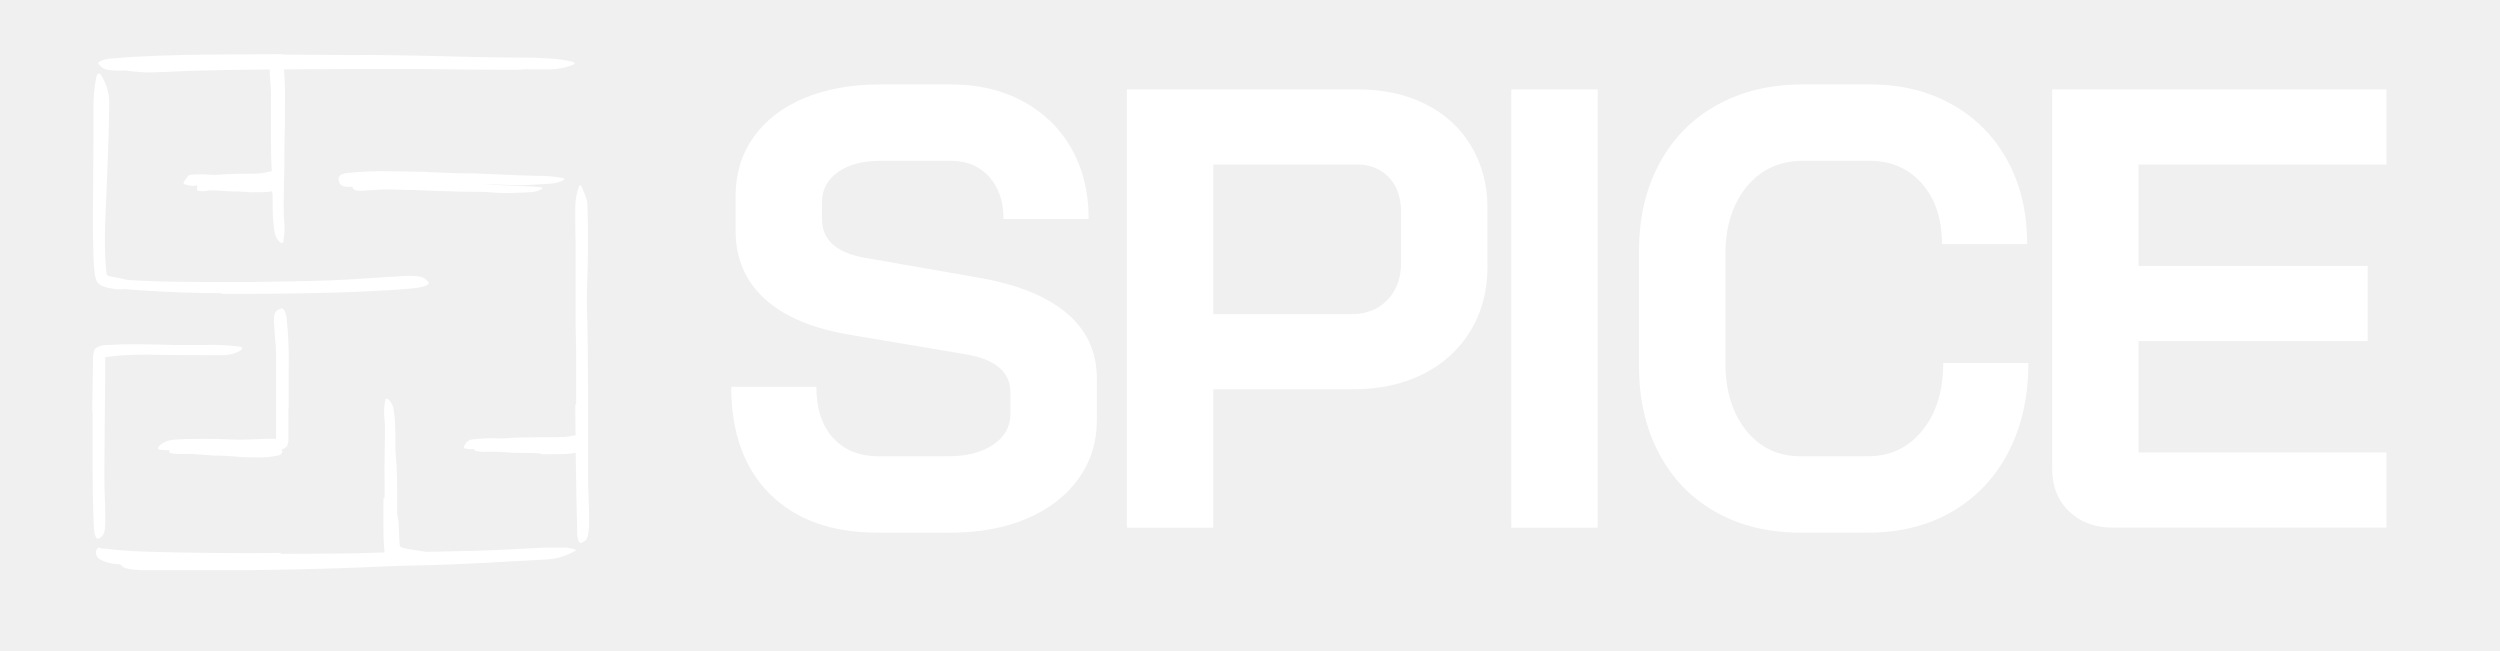
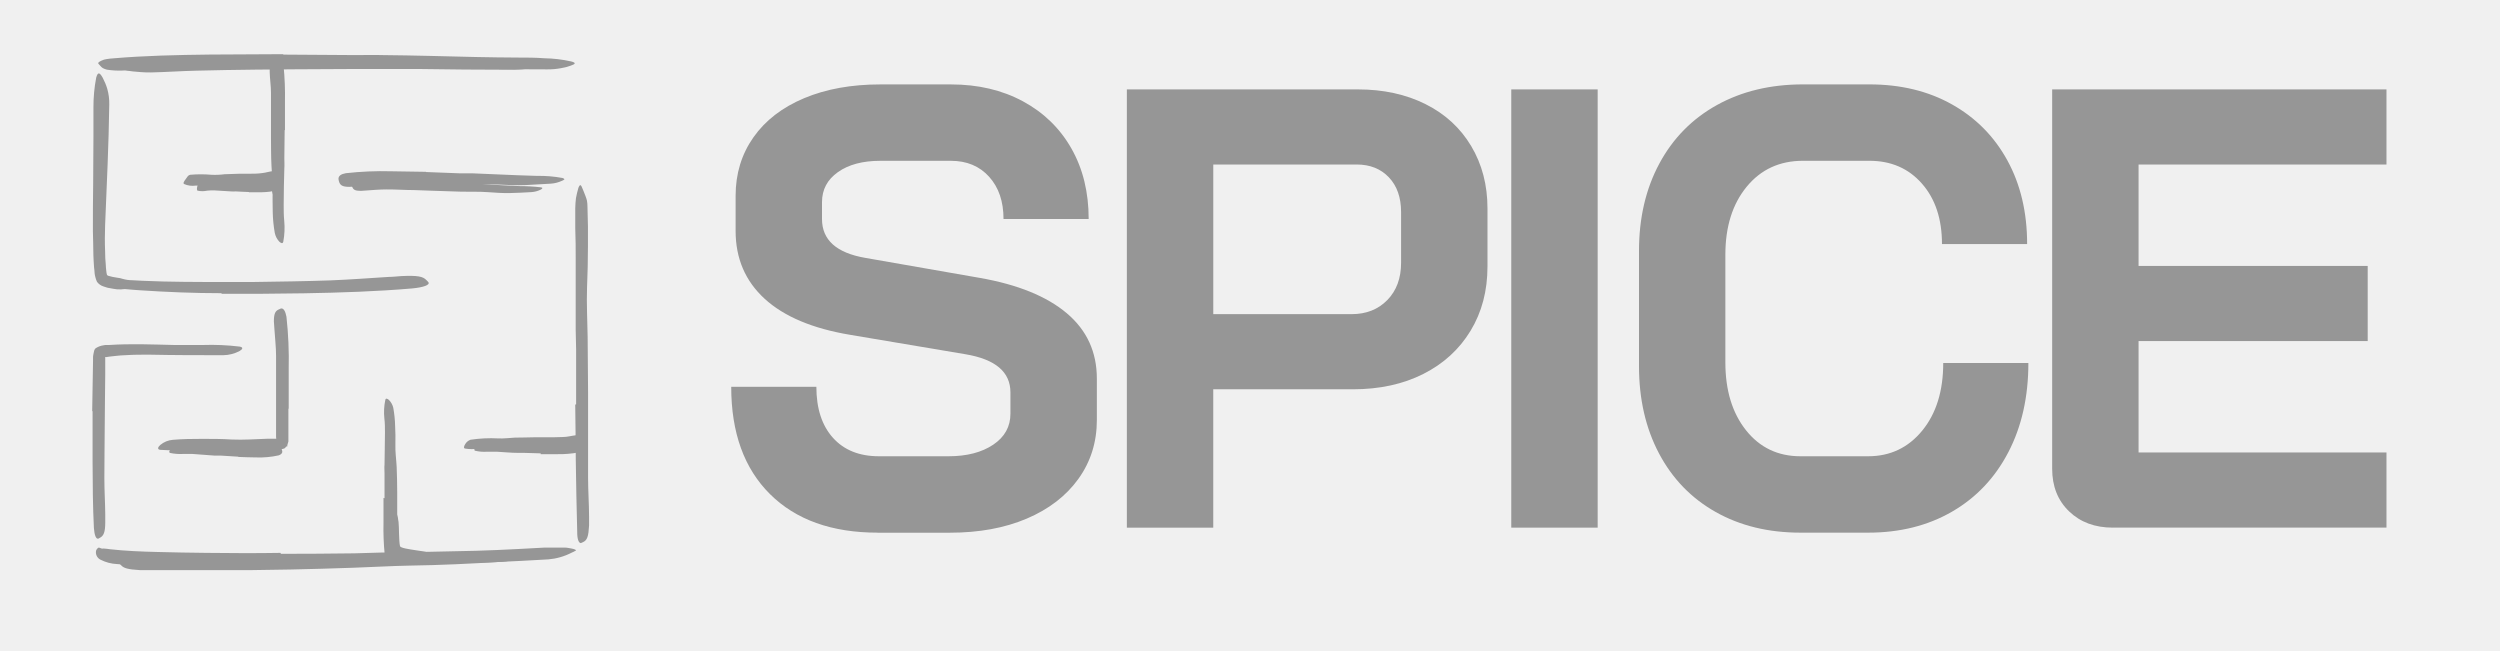
<svg xmlns="http://www.w3.org/2000/svg" width="369px" height="96px" viewBox="0 0 89 24" version="1.1" xml:space="preserve" style="fill-rule:evenodd;clip-rule:evenodd;stroke-linejoin:round;stroke-miterlimit:2;">
  <rect id="logo" x="0" y="0" width="88.56" height="23.04" style="fill:none;" />
  <g>
-     <path d="M8.756,2.361l3.19,0l3.007,0.024l1.334,0c0.566,0.01 1.136,0 1.702,0.059c0.177,0.02 0.153,0.041 0,0.069c-0.248,0.043 -0.5,0.064 -0.751,0.061c-1.156,-0 -2.311,-0.012 -3.477,-0.029l-2.138,0l-2.356,0.012l-1.448,0.012c-0.731,0.01 -1.466,0.018 -2.193,0.039c-0.566,0.012 -1.112,0.053 -1.678,0.065c-0.126,0 -0.246,0 -0.373,-0.012c-0.462,-0.033 -0.601,-0.061 -0.696,-0.122l-0.063,-0.033c-0.045,-0.024 0.149,-0.083 0.487,-0.059c0.248,0.012 0.499,0.024 0.747,0.02l0.77,-0.033c0.519,-0.018 1.046,-0.033 1.576,-0.043l2.36,-0.035l0,0.002Z" style="fill:#fff;fill-rule:nonzero;" />
-     <path d="M8.606,20.746c0.759,-0.008 1.518,-0.022 2.278,-0.041l0.833,-0.031l2.93,-0.09l1.299,-0.061c0.552,-0.045 1.106,-0.061 1.659,-0.047c0.173,0.016 0.151,0.037 -0,0.09c-0.232,0.092 -0.478,0.147 -0.727,0.165c-1.126,0.069 -2.254,0.124 -3.392,0.14c-0.682,0.012 -1.389,0.057 -2.085,0.079c-0.766,0.029 -1.533,0.047 -2.299,0.065l-1.425,0.022l-4.143,0c-0.452,-0.024 -0.594,-0.079 -0.678,-0.167c-0.021,-0.018 -0.04,-0.038 -0.055,-0.061c-0.035,-0.061 0.155,-0.102 0.476,-0.083c0.961,0.043 1.985,0.039 3.013,0.043c0.761,0 1.529,0 2.297,-0.02l0.018,-0.004Z" style="fill:#fff;fill-rule:nonzero;" />
-     <path d="M14.095,6.663l1.073,0.069c0.13,0 0.261,0 0.391,0.016c0.46,0.031 0.92,0.065 1.38,0.09c0.204,0.012 0.407,0.022 0.611,0.029c0.261,0 0.521,0.014 0.782,0.045c0.081,0.01 0.069,0.045 0,0.083c-0.108,0.054 -0.226,0.086 -0.346,0.094c-0.267,0.016 -0.533,0.029 -0.8,0.035c-0.267,0.006 -0.533,-0.014 -0.802,-0.033c-0.322,-0.024 -0.656,-0.012 -0.983,-0.018c-0.362,-0.01 -0.723,-0.02 -1.085,-0.035l-0.66,-0.024c-0.336,0 -0.674,-0.026 -1.018,-0.024c-0.259,0 -0.515,0.024 -0.772,0.041l-0.171,0.012c-0.204,0 -0.277,-0.035 -0.318,-0.136c-0.011,-0.024 -0.021,-0.048 -0.029,-0.073c-0.016,-0.079 0.073,-0.145 0.228,-0.173c0.473,-0.055 0.95,-0.071 1.425,-0.047c0.358,0 0.721,0.029 1.083,0.043l0.01,0.008Z" style="fill:#fff;fill-rule:nonzero;" />
-     <path d="M12.887,19.211c0,0 -0.083,1.279 0.045,1.283c0.128,0.004 1.464,0.083 1.425,-0.039c-0.039,-0.122 -1.189,-0.169 -1.222,-0.303c-0.045,-0.204 -0.031,-0.69 -0.053,-0.886c-0.063,-0.554 -0.232,-0.448 -0.232,-0.448l0.037,0.393Z" style="fill:#fff;fill-rule:nonzero;" />
-     <path d="M18.325,16.729l-0.611,-0.018l-0.222,0c-0.263,0 -0.525,-0.029 -0.788,-0.043l-0.348,0c-0.15,0.011 -0.301,-0.001 -0.448,-0.035c-0.045,-0.012 -0.037,-0.059 0,-0.108c0.052,-0.06 0.125,-0.099 0.204,-0.108c0.299,-0.017 0.599,-0.017 0.898,0c0.181,0.014 0.371,0 0.556,0l1.562,0c0.149,0 0.293,-0.037 0.44,-0.053l0.098,-0.012c0.124,0 0.163,0.022 0.183,0.12c0,0.022 0.012,0.045 0.014,0.067c0.004,0.077 -0.053,0.145 -0.13,0.155c-0.263,0.048 -0.529,0.07 -0.796,0.065l-0.611,0l0,-0.031Z" style="fill:#fff;fill-rule:nonzero;" />
-     <path d="M7.156,16.851l-0.627,-0.039l-0.234,0l-0.814,-0.061l-0.362,0c-0.156,0.008 -0.313,-0.004 -0.466,-0.037c-0.047,-0.012 -0.039,-0.069 0,-0.126c0.048,-0.068 0.121,-0.113 0.204,-0.124c0.315,-0.014 0.632,-0.002 0.945,0.039c0.193,0.015 0.387,0.02 0.58,0.014l0.641,0.02l0.992,0c0.155,0 0.305,-0.033 0.456,-0.051c0.035,0 0.067,-0.012 0.1,-0.014c0.126,0 0.167,0.031 0.204,0.116c0.007,0.019 0.013,0.039 0.016,0.059c0.012,0.065 -0.037,0.122 -0.128,0.155c-0.278,0.062 -0.562,0.088 -0.847,0.077c-0.214,0 -0.428,-0.012 -0.643,-0.018l-0.014,-0.01Z" style="fill:#fff;fill-rule:nonzero;" />
-     <path d="M8.508,7.278c0,0 -0.059,0 -0.116,-0.324c0,0 -0.987,0 -1.405,-0.041c-0.13,-0.015 -0.257,-0.051 -0.375,-0.108l1.92,-0.096l-0.024,0.568Z" style="fill:#fff;fill-rule:nonzero;" />
-     <path d="M8.826,2.015l2.685,0.018c0.326,0 0.654,-0.01 0.979,0c1.152,0.01 2.303,0.045 3.461,0.071c0.511,0.012 1.018,0.016 1.533,0.02c0.326,0 0.652,0 0.979,0.026c0.331,0.005 0.66,0.044 0.983,0.116c0.204,0.051 0.163,0.098 -0.018,0.159c-0.116,0.043 -0.236,0.073 -0.358,0.092c-0.166,0.031 -0.336,0.045 -0.505,0.043c-1.319,0 -2.648,-0.022 -3.986,-0.065c-0.8,-0.029 -1.629,0 -2.453,0l-4.375,0c-0.841,0 -1.684,0 -2.518,0.016c-0.649,0.012 -1.283,0.053 -1.926,0.075c-0.143,0 -0.279,0.016 -0.423,0.018c-0.188,0.007 -0.376,-0.004 -0.562,-0.033c-0.054,-0.013 -0.106,-0.033 -0.155,-0.059c-0.036,-0.024 -0.068,-0.054 -0.096,-0.088c-0.024,-0.024 -0.046,-0.049 -0.067,-0.075c-0.02,-0.039 0.026,-0.069 0.122,-0.114c0.055,-0.027 0.114,-0.045 0.175,-0.053c0.084,-0.015 0.169,-0.024 0.254,-0.029c1.138,-0.098 2.345,-0.126 3.567,-0.14l2.71,-0.014l-0.006,0.014Z" style="fill:#fff;fill-rule:nonzero;" />
-     <path d="M6.547,10.819c-1.004,0 -2.007,-0.041 -3.015,-0.108c-0.183,-0.014 -0.369,-0.026 -0.552,-0.045c-0.094,0.014 -0.19,0.017 -0.285,0.01c-0.094,-0.012 -0.189,-0.026 -0.287,-0.047c-0.033,0 -0.063,-0.012 -0.098,-0.022c-0.039,-0.01 -0.078,-0.022 -0.116,-0.037c-0.096,-0.03 -0.181,-0.09 -0.24,-0.171c-0.026,-0.056 -0.047,-0.115 -0.061,-0.175c-0.012,-0.045 -0.021,-0.09 -0.026,-0.136c0,-0.077 -0.016,-0.155 -0.022,-0.23c-0.012,-0.151 -0.018,-0.297 -0.024,-0.446c0,-0.295 -0.014,-0.59 -0.018,-0.884c0,-0.588 0,-1.175 0.01,-1.759c0.01,-0.584 0,-1.148 0.01,-1.716l0,-1.095c-0.001,-0.368 0.033,-0.734 0.102,-1.095c0.063,-0.226 0.132,-0.187 0.242,0.01c0.069,0.13 0.125,0.266 0.167,0.407c0.052,0.185 0.077,0.376 0.073,0.568c-0.02,1.48 -0.092,2.962 -0.153,4.457c-0.012,0.322 -0.014,0.647 0,0.973c0,0.166 0.008,0.328 0.024,0.489c0,0.081 0.012,0.161 0.02,0.238c0,0.035 0.012,0.079 0.016,0.102c0.002,0.013 0.006,0.026 0.01,0.039c0.014,0.016 0.033,0.027 0.053,0.033l0.155,0.039l0.179,0.031c0.062,0.006 0.124,0.019 0.183,0.039c0.12,0.035 0.244,0.053 0.369,0.053l0.373,0.02c0.25,0.012 0.501,0.02 0.753,0.026c0.501,0.012 1.004,0.016 1.509,0.018l1.859,0c0.939,-0.014 1.883,-0.026 2.816,-0.059c0.725,-0.029 1.425,-0.083 2.15,-0.128c0.157,0 0.312,-0.022 0.47,-0.031c0.592,-0.026 0.782,0.012 0.91,0.143c0.03,0.027 0.058,0.056 0.083,0.088c0.057,0.096 -0.181,0.187 -0.611,0.226c-1.277,0.11 -2.626,0.155 -3.984,0.179c-1.018,0.018 -2.024,0.022 -3.036,0.018l-0.008,-0.02Z" style="fill:#fff;fill-rule:nonzero;" />
-     <path d="M19.634,14.919l0,-2.016c0,-0.244 -0.016,-0.491 -0.016,-0.735l0,-2.596c0,-0.385 0,-0.77 -0.016,-1.152l0,-0.737c0.002,-0.125 0.011,-0.249 0.026,-0.373c0.024,-0.122 0.051,-0.246 0.088,-0.373c0.065,-0.169 0.102,-0.11 0.153,0.022c0.031,0.067 0.063,0.157 0.108,0.269c0.023,0.058 0.042,0.117 0.057,0.177c0.012,0.067 0.018,0.135 0.018,0.204l0.018,0.741l0,0.747c0,0.499 -0.012,1 -0.033,1.503c-0.022,0.611 0.014,1.222 0.022,1.832l0.016,2.036l0,3.146c0,0.489 0.035,0.967 0.037,1.454l0,0.322c-0.022,0.407 -0.071,0.542 -0.216,0.611c-0.027,0.015 -0.056,0.028 -0.086,0.039c-0.081,0 -0.14,-0.147 -0.136,-0.426c-0.018,-0.839 -0.045,-1.747 -0.053,-2.647c0,-0.674 -0.014,-1.354 -0.02,-2.036l0.033,-0.012Z" style="fill:#fff;fill-rule:nonzero;" />
-     <path d="M8.744,20.436c0.904,0 1.808,-0.006 2.712,-0.018l0.989,-0.029c1.165,-0.016 2.329,-0.035 3.492,-0.065c0.517,-0.014 1.034,-0.039 1.547,-0.065l0.987,-0.053l0.745,0c0.083,0 0.165,0.02 0.25,0.035c0.086,0.014 0.183,0.053 0.161,0.071c-0.05,0.032 -0.102,0.059 -0.157,0.081c-0.268,0.139 -0.561,0.223 -0.861,0.248c-0.67,0.039 -1.342,0.075 -2.016,0.104c-0.674,0.029 -1.348,0.033 -2.036,0.033c-0.814,0 -1.655,0.055 -2.486,0.077c-0.912,0.024 -1.825,0.041 -2.738,0.051l-1.686,0c-0.851,0 -1.706,0 -2.553,-0.02c-0.658,0 -1.303,0 -1.963,-0.039c-0.145,-0.012 -0.291,-0.016 -0.436,-0.033c-0.213,-0.009 -0.421,-0.064 -0.611,-0.161c-0.126,-0.061 -0.194,-0.202 -0.163,-0.338c0.014,-0.04 0.04,-0.075 0.075,-0.1c0.051,-0.026 0.1,0.031 0.151,0.029c0.031,-0.004 0.063,-0.004 0.094,0c0.049,0 0.116,0.014 0.204,0.024c0.552,0.061 1.134,0.086 1.733,0.1c0.599,0.014 1.203,0.029 1.814,0.033c0.908,0.01 1.82,0.016 2.732,0l0.018,0.035Z" style="fill:#fff;fill-rule:nonzero;" />
-     <path d="M1.777,15.169l0.031,-1.859l0,-0.098c-0.002,-0.047 0.003,-0.095 0.014,-0.14c0.02,-0.083 0.02,-0.191 0.106,-0.236c0.081,-0.049 0.171,-0.081 0.265,-0.094l0.071,-0.012l0.136,0c0.814,-0.053 1.606,-0.018 2.404,0l1.059,0c0.452,-0.015 0.905,0.005 1.354,0.059c0.145,0.026 0.114,0.096 0,0.163c-0.184,0.098 -0.388,0.151 -0.597,0.155c-0.912,0 -1.832,0 -2.749,-0.02c-0.275,0 -0.554,0 -0.835,0.018c-0.14,0 -0.281,0.018 -0.417,0.031c-0.136,0.012 -0.314,0.037 -0.322,0.041c-0.013,-0.002 -0.026,-0.002 -0.039,0c-0.012,0 0,0.024 0,0.037l0,0.617l-0.01,0.932l-0.01,1.15c0,0.578 -0.014,1.163 -0.012,1.739c0,0.448 0.029,0.888 0.033,1.332l0,0.293c0,0.369 -0.065,0.487 -0.175,0.554c-0.025,0.018 -0.051,0.033 -0.079,0.045c-0.086,0.026 -0.145,-0.126 -0.165,-0.389c-0.039,-0.784 -0.047,-1.612 -0.049,-2.443l0,-1.867l-0.014,-0.006Z" style="fill:#fff;fill-rule:nonzero;" />
-     <path d="M14.099,6.348l1.272,0.049l0.464,0l1.629,0.069l0.727,0.024c0.314,-0.006 0.628,0.02 0.937,0.077c0.055,0.014 0.083,0.047 0.069,0.059c-0.027,0.02 -0.056,0.035 -0.088,0.047c-0.128,0.059 -0.266,0.094 -0.407,0.104l-0.939,0.053c-0.316,0.014 -0.631,0 -0.949,-0.018c-0.379,-0.022 -0.774,0 -1.16,0.01l-2.071,0c-0.407,0 -0.8,-0.012 -1.195,0c-0.307,0 -0.611,0.043 -0.918,0.061c-0.067,0 -0.134,0.012 -0.204,0.012c-0.257,0 -0.344,-0.059 -0.383,-0.204c-0.01,-0.031 -0.016,-0.063 -0.018,-0.096c0,-0.104 0.094,-0.173 0.271,-0.204c0.555,-0.062 1.113,-0.086 1.672,-0.071l1.281,0.02l0.01,0.006Z" style="fill:#fff;fill-rule:nonzero;" />
-     <path d="M8.879,4.802c0,0.344 -0.012,0.69 -0.012,1.036c0,0.126 0.01,0.252 0,0.379c-0.012,0.446 -0.024,0.892 -0.024,1.338c0,0.204 0,0.397 0.02,0.592c0.025,0.258 0.013,0.517 -0.035,0.772c-0.02,0.081 -0.079,0.059 -0.145,0c-0.086,-0.091 -0.144,-0.203 -0.169,-0.326c-0.044,-0.252 -0.07,-0.506 -0.075,-0.761c0,-0.257 -0.014,-0.515 0,-0.776c0,-0.312 -0.033,-0.631 -0.047,-0.949c-0.018,-0.35 -0.014,-0.7 -0.018,-1.051l0,-1.637c0,-0.252 -0.041,-0.501 -0.047,-0.757l0,-0.169c0.012,-0.216 0.065,-0.281 0.204,-0.301c0.034,-0.007 0.068,-0.011 0.102,-0.012c0.112,0 0.204,0.096 0.204,0.236c0.045,0.447 0.062,0.897 0.053,1.346l0,1.038l-0.01,0.002Z" style="fill:#fff;fill-rule:nonzero;" />
-     <path d="M12.564,18.384l0,-0.912c0,-0.11 -0.012,-0.222 0,-0.332c0,-0.393 0.018,-0.786 0.016,-1.179c0,-0.175 0,-0.35 -0.022,-0.523c-0.024,-0.227 -0.012,-0.457 0.035,-0.68c0.016,-0.073 0.073,-0.053 0.134,0c0.078,0.079 0.133,0.177 0.159,0.285c0.04,0.221 0.064,0.445 0.069,0.67c0.012,0.224 0.016,0.452 0.01,0.682c-0.01,0.273 0.033,0.556 0.047,0.835c0.014,0.279 0.016,0.611 0.02,0.924l0,1.435c0,0.222 0.035,0.442 0.041,0.67l0,0.149c-0.012,0.189 -0.059,0.244 -0.204,0.263c-0.031,0.002 -0.062,0.002 -0.094,0c-0.109,-0.007 -0.197,-0.095 -0.204,-0.204c-0.039,-0.392 -0.054,-0.787 -0.045,-1.181l0,-0.912l0.037,0.01Z" style="fill:#fff;fill-rule:nonzero;" />
-     <path d="M7.376,6.901l-0.546,-0.016c-0.065,0 -0.132,0.012 -0.204,0c-0.236,0 -0.47,-0.02 -0.709,-0.037l-0.316,0c-0.146,0.023 -0.296,0.003 -0.432,-0.057c-0.051,-0.029 -0,-0.104 0.057,-0.179c0.025,-0.038 0.051,-0.075 0.079,-0.11c0.022,-0.028 0.054,-0.047 0.09,-0.053c0.258,-0.023 0.518,-0.023 0.776,0c0.165,0.008 0.329,0.002 0.493,-0.02l0.546,-0.018l0.338,0c0.171,0 0.342,0 0.513,-0.026c0.132,-0.012 0.254,-0.063 0.419,-0.073c0.037,-0.003 0.073,-0.003 0.11,0c0.003,-0 0.007,-0 0.01,-0c0.087,0 0.159,0.072 0.159,0.159c0,0.029 -0.008,0.057 -0.023,0.082c-0.009,0.03 -0.025,0.058 -0.047,0.081l-0.018,0.014l-0.01,0.01c-0.021,0.021 -0.039,0.044 -0.055,0.069c-0.016,0.024 -0.02,0.035 -0.024,0.041l-0.016,0.02c-0.009,0.012 -0.021,0.023 -0.035,0.031c-0.087,0.026 -0.177,0.047 -0.267,0.061c-0.114,0.014 -0.232,0.022 -0.352,0.026l-0.542,0l0.004,-0.004Z" style="fill:#fff;fill-rule:nonzero;" />
-     <path d="M9.017,15.08l0,1.209l-0.035,0.12l-0.01,0.061l0,0.014l-0.033,-0.014l-0.016,0.024l-0.035,0.043c-0.019,0.011 -0.04,0.019 -0.061,0.024c-0.047,0.012 -0.094,0.019 -0.143,0.022l-0.352,0.02l-0.269,0c-0.629,0 -1.254,-0.02 -1.881,-0.026c-0.277,0 -0.556,0 -0.833,0.014c-0.353,0.029 -0.707,0.032 -1.061,0.008c-0.112,-0.014 -0.096,-0.096 -0,-0.179c0.131,-0.111 0.295,-0.178 0.466,-0.191c0.36,-0.031 0.721,-0.035 1.083,-0.035c0.362,0 0.723,0 1.087,0.024c0.436,0.02 0.888,-0.014 1.329,-0.029l0.309,0c0.016,0 0,-0.037 0,-0.055l0,-2.995c0,-0.352 -0.045,-0.698 -0.065,-1.049c0,-0.077 -0.014,-0.153 -0.016,-0.23c0,-0.289 0.055,-0.385 0.177,-0.44c0.027,-0.014 0.055,-0.027 0.083,-0.037c0.094,-0.02 0.165,0.096 0.204,0.303c0.07,0.641 0.098,1.286 0.083,1.93l0,1.468l-0.014,-0.008Z" style="fill:#fff;fill-rule:nonzero;" />
-     <path d="M18.238,16.584c-0.228,0 -0.456,-0.02 -0.682,-0.024l-0.248,0c-0.293,0 -0.588,-0.024 -0.882,-0.026c-0.13,-0.001 -0.26,0.005 -0.389,0.018c-0.166,0.028 -0.336,0.028 -0.503,0c-0.055,-0.012 -0.045,-0.077 0,-0.151c0.043,-0.082 0.116,-0.144 0.204,-0.175c0.337,-0.05 0.678,-0.067 1.018,-0.049c0.204,0.012 0.417,-0.02 0.625,-0.029c0.208,-0.008 0.46,0 0.69,-0.012l0.426,0c0.216,0 0.432,0 0.645,-0.01c0.165,0 0.328,-0.049 0.497,-0.067c0.037,0 0.073,-0.014 0.112,-0.016c0.14,0 0.185,0.037 0.204,0.175c0.002,0.031 0.002,0.062 0,0.094c0.003,0.095 -0.061,0.18 -0.153,0.204c-0.29,0.063 -0.587,0.089 -0.884,0.079l-0.684,0l0.004,-0.01Z" style="fill:#fff;fill-rule:nonzero;" />
-     <path d="M7.547,7.085c-0.157,0 -0.316,-0.018 -0.474,-0.022c-0.057,0 -0.114,0.01 -0.173,0l-0.611,-0.037c-0.09,-0.004 -0.181,-0 -0.271,0.01c-0.115,0.025 -0.235,0.025 -0.35,0c-0.071,-0.022 0.014,-0.356 0.138,-0.381c0.229,-0.039 0.463,-0.047 0.694,-0.022c0.145,0.009 0.291,0.004 0.436,-0.016l0.476,-0.012l0.295,0c0.149,0 0.299,0 0.448,-0.018c0.059,-0.007 0.118,-0.018 0.175,-0.035c0.067,-0.016 0.135,-0.026 0.204,-0.031c0.033,-0.002 0.065,-0.002 0.098,-0c0.122,0.014 0.175,0.106 0.12,0.236c-0.012,0.03 -0.029,0.057 -0.051,0.079l-0.018,0.014c-0.018,0.018 -0.035,0.038 -0.049,0.059c-0.012,0.017 -0.023,0.035 -0.033,0.053l-0.014,0.022c-0.009,0.012 -0.019,0.022 -0.031,0.031c-0.07,0.027 -0.143,0.046 -0.218,0.057c-0.1,0.013 -0.201,0.02 -0.301,0.022l-0.47,0l-0.02,-0.01Z" style="fill:#fff;fill-rule:nonzero;" />
+     <path d="M8.756,2.361l3.19,0l3.007,0.024l1.334,0c0.566,0.01 1.136,0 1.702,0.059c0.177,0.02 0.153,0.041 0,0.069c-0.248,0.043 -0.5,0.064 -0.751,0.061c-1.156,-0 -2.311,-0.012 -3.477,-0.029l-2.138,0l-2.356,0.012l-1.448,0.012c-0.731,0.01 -1.466,0.018 -2.193,0.039c-0.566,0.012 -1.112,0.053 -1.678,0.065c-0.126,0 -0.246,0 -0.373,-0.012c-0.462,-0.033 -0.601,-0.061 -0.696,-0.122l-0.063,-0.033c-0.045,-0.024 0.149,-0.083 0.487,-0.059c0.248,0.012 0.499,0.024 0.747,0.02l0.77,-0.033c0.519,-0.018 1.046,-0.033 1.576,-0.043l2.36,-0.035l0,0.002Z" style="fill:#969696;fill-rule:nonzero;" />
+     <path d="M8.606,20.746c0.759,-0.008 1.518,-0.022 2.278,-0.041l0.833,-0.031l2.93,-0.09l1.299,-0.061c0.552,-0.045 1.106,-0.061 1.659,-0.047c0.173,0.016 0.151,0.037 -0,0.09c-0.232,0.092 -0.478,0.147 -0.727,0.165c-1.126,0.069 -2.254,0.124 -3.392,0.14c-0.682,0.012 -1.389,0.057 -2.085,0.079c-0.766,0.029 -1.533,0.047 -2.299,0.065l-1.425,0.022l-4.143,0c-0.452,-0.024 -0.594,-0.079 -0.678,-0.167c-0.021,-0.018 -0.04,-0.038 -0.055,-0.061c-0.035,-0.061 0.155,-0.102 0.476,-0.083c0.961,0.043 1.985,0.039 3.013,0.043c0.761,0 1.529,0 2.297,-0.02l0.018,-0.004Z" style="fill:#969696;fill-rule:nonzero;" />
+     <path d="M14.095,6.663l1.073,0.069c0.13,0 0.261,0 0.391,0.016c0.46,0.031 0.92,0.065 1.38,0.09c0.204,0.012 0.407,0.022 0.611,0.029c0.261,0 0.521,0.014 0.782,0.045c0.081,0.01 0.069,0.045 0,0.083c-0.108,0.054 -0.226,0.086 -0.346,0.094c-0.267,0.016 -0.533,0.029 -0.8,0.035c-0.267,0.006 -0.533,-0.014 -0.802,-0.033c-0.322,-0.024 -0.656,-0.012 -0.983,-0.018c-0.362,-0.01 -0.723,-0.02 -1.085,-0.035l-0.66,-0.024c-0.336,0 -0.674,-0.026 -1.018,-0.024c-0.259,0 -0.515,0.024 -0.772,0.041l-0.171,0.012c-0.204,0 -0.277,-0.035 -0.318,-0.136c-0.011,-0.024 -0.021,-0.048 -0.029,-0.073c-0.016,-0.079 0.073,-0.145 0.228,-0.173c0.473,-0.055 0.95,-0.071 1.425,-0.047c0.358,0 0.721,0.029 1.083,0.043l0.01,0.008Z" style="fill:#969696;fill-rule:nonzero;" />
+     <path d="M12.887,19.211c0,0 -0.083,1.279 0.045,1.283c0.128,0.004 1.464,0.083 1.425,-0.039c-0.039,-0.122 -1.189,-0.169 -1.222,-0.303c-0.045,-0.204 -0.031,-0.69 -0.053,-0.886c-0.063,-0.554 -0.232,-0.448 -0.232,-0.448l0.037,0.393Z" style="fill:#969696;fill-rule:nonzero;" />
+     <path d="M18.325,16.729l-0.611,-0.018l-0.222,0c-0.263,0 -0.525,-0.029 -0.788,-0.043l-0.348,0c-0.15,0.011 -0.301,-0.001 -0.448,-0.035c-0.045,-0.012 -0.037,-0.059 0,-0.108c0.052,-0.06 0.125,-0.099 0.204,-0.108c0.299,-0.017 0.599,-0.017 0.898,0c0.181,0.014 0.371,0 0.556,0l1.562,0c0.149,0 0.293,-0.037 0.44,-0.053l0.098,-0.012c0.124,0 0.163,0.022 0.183,0.12c0,0.022 0.012,0.045 0.014,0.067c0.004,0.077 -0.053,0.145 -0.13,0.155c-0.263,0.048 -0.529,0.07 -0.796,0.065l-0.611,0l0,-0.031Z" style="fill:#969696;fill-rule:nonzero;" />
+     <path d="M7.156,16.851l-0.627,-0.039l-0.234,0l-0.814,-0.061l-0.362,0c-0.156,0.008 -0.313,-0.004 -0.466,-0.037c-0.047,-0.012 -0.039,-0.069 0,-0.126c0.048,-0.068 0.121,-0.113 0.204,-0.124c0.315,-0.014 0.632,-0.002 0.945,0.039c0.193,0.015 0.387,0.02 0.58,0.014l0.641,0.02l0.992,0c0.155,0 0.305,-0.033 0.456,-0.051c0.035,0 0.067,-0.012 0.1,-0.014c0.126,0 0.167,0.031 0.204,0.116c0.007,0.019 0.013,0.039 0.016,0.059c0.012,0.065 -0.037,0.122 -0.128,0.155c-0.278,0.062 -0.562,0.088 -0.847,0.077c-0.214,0 -0.428,-0.012 -0.643,-0.018l-0.014,-0.01Z" style="fill:#969696;fill-rule:nonzero;" />
+     <path d="M8.508,7.278c0,0 -0.059,0 -0.116,-0.324c0,0 -0.987,0 -1.405,-0.041c-0.13,-0.015 -0.257,-0.051 -0.375,-0.108l1.92,-0.096l-0.024,0.568Z" style="fill:#969696;fill-rule:nonzero;" />
+     <path d="M8.826,2.015l2.685,0.018c0.326,0 0.654,-0.01 0.979,0c1.152,0.01 2.303,0.045 3.461,0.071c0.511,0.012 1.018,0.016 1.533,0.02c0.326,0 0.652,0 0.979,0.026c0.331,0.005 0.66,0.044 0.983,0.116c0.204,0.051 0.163,0.098 -0.018,0.159c-0.116,0.043 -0.236,0.073 -0.358,0.092c-0.166,0.031 -0.336,0.045 -0.505,0.043c-1.319,0 -2.648,-0.022 -3.986,-0.065c-0.8,-0.029 -1.629,0 -2.453,0l-4.375,0c-0.841,0 -1.684,0 -2.518,0.016c-0.649,0.012 -1.283,0.053 -1.926,0.075c-0.143,0 -0.279,0.016 -0.423,0.018c-0.188,0.007 -0.376,-0.004 -0.562,-0.033c-0.054,-0.013 -0.106,-0.033 -0.155,-0.059c-0.036,-0.024 -0.068,-0.054 -0.096,-0.088c-0.024,-0.024 -0.046,-0.049 -0.067,-0.075c-0.02,-0.039 0.026,-0.069 0.122,-0.114c0.055,-0.027 0.114,-0.045 0.175,-0.053c0.084,-0.015 0.169,-0.024 0.254,-0.029c1.138,-0.098 2.345,-0.126 3.567,-0.14l2.71,-0.014l-0.006,0.014Z" style="fill:#969696;fill-rule:nonzero;" />
+     <path d="M6.547,10.819c-1.004,0 -2.007,-0.041 -3.015,-0.108c-0.183,-0.014 -0.369,-0.026 -0.552,-0.045c-0.094,0.014 -0.19,0.017 -0.285,0.01c-0.094,-0.012 -0.189,-0.026 -0.287,-0.047c-0.033,0 -0.063,-0.012 -0.098,-0.022c-0.039,-0.01 -0.078,-0.022 -0.116,-0.037c-0.096,-0.03 -0.181,-0.09 -0.24,-0.171c-0.026,-0.056 -0.047,-0.115 -0.061,-0.175c-0.012,-0.045 -0.021,-0.09 -0.026,-0.136c0,-0.077 -0.016,-0.155 -0.022,-0.23c-0.012,-0.151 -0.018,-0.297 -0.024,-0.446c0,-0.295 -0.014,-0.59 -0.018,-0.884c0,-0.588 0,-1.175 0.01,-1.759c0.01,-0.584 0,-1.148 0.01,-1.716l0,-1.095c-0.001,-0.368 0.033,-0.734 0.102,-1.095c0.063,-0.226 0.132,-0.187 0.242,0.01c0.069,0.13 0.125,0.266 0.167,0.407c0.052,0.185 0.077,0.376 0.073,0.568c-0.02,1.48 -0.092,2.962 -0.153,4.457c-0.012,0.322 -0.014,0.647 0,0.973c0,0.166 0.008,0.328 0.024,0.489c0,0.081 0.012,0.161 0.02,0.238c0,0.035 0.012,0.079 0.016,0.102c0.002,0.013 0.006,0.026 0.01,0.039c0.014,0.016 0.033,0.027 0.053,0.033l0.155,0.039l0.179,0.031c0.062,0.006 0.124,0.019 0.183,0.039c0.12,0.035 0.244,0.053 0.369,0.053l0.373,0.02c0.25,0.012 0.501,0.02 0.753,0.026c0.501,0.012 1.004,0.016 1.509,0.018l1.859,0c0.939,-0.014 1.883,-0.026 2.816,-0.059c0.725,-0.029 1.425,-0.083 2.15,-0.128c0.157,0 0.312,-0.022 0.47,-0.031c0.592,-0.026 0.782,0.012 0.91,0.143c0.03,0.027 0.058,0.056 0.083,0.088c0.057,0.096 -0.181,0.187 -0.611,0.226c-1.277,0.11 -2.626,0.155 -3.984,0.179c-1.018,0.018 -2.024,0.022 -3.036,0.018l-0.008,-0.02Z" style="fill:#969696;fill-rule:nonzero;" />
+     <path d="M19.634,14.919l0,-2.016c0,-0.244 -0.016,-0.491 -0.016,-0.735l0,-2.596c0,-0.385 0,-0.77 -0.016,-1.152l0,-0.737c0.002,-0.125 0.011,-0.249 0.026,-0.373c0.024,-0.122 0.051,-0.246 0.088,-0.373c0.065,-0.169 0.102,-0.11 0.153,0.022c0.031,0.067 0.063,0.157 0.108,0.269c0.023,0.058 0.042,0.117 0.057,0.177c0.012,0.067 0.018,0.135 0.018,0.204l0.018,0.741l0,0.747c0,0.499 -0.012,1 -0.033,1.503c-0.022,0.611 0.014,1.222 0.022,1.832l0.016,2.036l0,3.146c0,0.489 0.035,0.967 0.037,1.454l0,0.322c-0.022,0.407 -0.071,0.542 -0.216,0.611c-0.027,0.015 -0.056,0.028 -0.086,0.039c-0.081,0 -0.14,-0.147 -0.136,-0.426c-0.018,-0.839 -0.045,-1.747 -0.053,-2.647c0,-0.674 -0.014,-1.354 -0.02,-2.036l0.033,-0.012Z" style="fill:#969696;fill-rule:nonzero;" />
+     <path d="M8.744,20.436c0.904,0 1.808,-0.006 2.712,-0.018l0.989,-0.029c1.165,-0.016 2.329,-0.035 3.492,-0.065c0.517,-0.014 1.034,-0.039 1.547,-0.065l0.987,-0.053l0.745,0c0.083,0 0.165,0.02 0.25,0.035c0.086,0.014 0.183,0.053 0.161,0.071c-0.05,0.032 -0.102,0.059 -0.157,0.081c-0.268,0.139 -0.561,0.223 -0.861,0.248c-0.67,0.039 -1.342,0.075 -2.016,0.104c-0.674,0.029 -1.348,0.033 -2.036,0.033c-0.814,0 -1.655,0.055 -2.486,0.077c-0.912,0.024 -1.825,0.041 -2.738,0.051l-1.686,0c-0.851,0 -1.706,0 -2.553,-0.02c-0.658,0 -1.303,0 -1.963,-0.039c-0.145,-0.012 -0.291,-0.016 -0.436,-0.033c-0.213,-0.009 -0.421,-0.064 -0.611,-0.161c-0.126,-0.061 -0.194,-0.202 -0.163,-0.338c0.014,-0.04 0.04,-0.075 0.075,-0.1c0.051,-0.026 0.1,0.031 0.151,0.029c0.031,-0.004 0.063,-0.004 0.094,0c0.049,0 0.116,0.014 0.204,0.024c0.552,0.061 1.134,0.086 1.733,0.1c0.599,0.014 1.203,0.029 1.814,0.033c0.908,0.01 1.82,0.016 2.732,0l0.018,0.035Z" style="fill:#969696;fill-rule:nonzero;" />
+     <path d="M1.777,15.169l0.031,-1.859l0,-0.098c-0.002,-0.047 0.003,-0.095 0.014,-0.14c0.02,-0.083 0.02,-0.191 0.106,-0.236c0.081,-0.049 0.171,-0.081 0.265,-0.094l0.071,-0.012l0.136,0c0.814,-0.053 1.606,-0.018 2.404,0l1.059,0c0.452,-0.015 0.905,0.005 1.354,0.059c0.145,0.026 0.114,0.096 0,0.163c-0.184,0.098 -0.388,0.151 -0.597,0.155c-0.912,0 -1.832,0 -2.749,-0.02c-0.275,0 -0.554,0 -0.835,0.018c-0.14,0 -0.281,0.018 -0.417,0.031c-0.136,0.012 -0.314,0.037 -0.322,0.041c-0.013,-0.002 -0.026,-0.002 -0.039,0c-0.012,0 0,0.024 0,0.037l0,0.617l-0.01,0.932l-0.01,1.15c0,0.578 -0.014,1.163 -0.012,1.739c0,0.448 0.029,0.888 0.033,1.332l0,0.293c0,0.369 -0.065,0.487 -0.175,0.554c-0.025,0.018 -0.051,0.033 -0.079,0.045c-0.086,0.026 -0.145,-0.126 -0.165,-0.389c-0.039,-0.784 -0.047,-1.612 -0.049,-2.443l0,-1.867l-0.014,-0.006Z" style="fill:#969696;fill-rule:nonzero;" />
+     <path d="M14.099,6.348l1.272,0.049l0.464,0l1.629,0.069l0.727,0.024c0.314,-0.006 0.628,0.02 0.937,0.077c0.055,0.014 0.083,0.047 0.069,0.059c-0.027,0.02 -0.056,0.035 -0.088,0.047c-0.128,0.059 -0.266,0.094 -0.407,0.104l-0.939,0.053c-0.316,0.014 -0.631,0 -0.949,-0.018c-0.379,-0.022 -0.774,0 -1.16,0.01l-2.071,0c-0.407,0 -0.8,-0.012 -1.195,0c-0.307,0 -0.611,0.043 -0.918,0.061c-0.067,0 -0.134,0.012 -0.204,0.012c-0.257,0 -0.344,-0.059 -0.383,-0.204c-0.01,-0.031 -0.016,-0.063 -0.018,-0.096c0,-0.104 0.094,-0.173 0.271,-0.204c0.555,-0.062 1.113,-0.086 1.672,-0.071l1.281,0.02l0.01,0.006Z" style="fill:#969696;fill-rule:nonzero;" />
+     <path d="M8.879,4.802c0,0.344 -0.012,0.69 -0.012,1.036c0,0.126 0.01,0.252 0,0.379c-0.012,0.446 -0.024,0.892 -0.024,1.338c0,0.204 0,0.397 0.02,0.592c0.025,0.258 0.013,0.517 -0.035,0.772c-0.02,0.081 -0.079,0.059 -0.145,0c-0.086,-0.091 -0.144,-0.203 -0.169,-0.326c-0.044,-0.252 -0.07,-0.506 -0.075,-0.761c0,-0.257 -0.014,-0.515 0,-0.776c0,-0.312 -0.033,-0.631 -0.047,-0.949c-0.018,-0.35 -0.014,-0.7 -0.018,-1.051l0,-1.637c0,-0.252 -0.041,-0.501 -0.047,-0.757l0,-0.169c0.012,-0.216 0.065,-0.281 0.204,-0.301c0.034,-0.007 0.068,-0.011 0.102,-0.012c0.112,0 0.204,0.096 0.204,0.236c0.045,0.447 0.062,0.897 0.053,1.346l0,1.038l-0.01,0.002Z" style="fill:#969696;fill-rule:nonzero;" />
+     <path d="M12.564,18.384l0,-0.912c0,-0.11 -0.012,-0.222 0,-0.332c0,-0.393 0.018,-0.786 0.016,-1.179c0,-0.175 0,-0.35 -0.022,-0.523c-0.024,-0.227 -0.012,-0.457 0.035,-0.68c0.016,-0.073 0.073,-0.053 0.134,0c0.078,0.079 0.133,0.177 0.159,0.285c0.04,0.221 0.064,0.445 0.069,0.67c0.012,0.224 0.016,0.452 0.01,0.682c-0.01,0.273 0.033,0.556 0.047,0.835c0.014,0.279 0.016,0.611 0.02,0.924l0,1.435c0,0.222 0.035,0.442 0.041,0.67l0,0.149c-0.012,0.189 -0.059,0.244 -0.204,0.263c-0.031,0.002 -0.062,0.002 -0.094,0c-0.109,-0.007 -0.197,-0.095 -0.204,-0.204c-0.039,-0.392 -0.054,-0.787 -0.045,-1.181l0,-0.912l0.037,0.01Z" style="fill:#969696;fill-rule:nonzero;" />
+     <path d="M7.376,6.901l-0.546,-0.016c-0.065,0 -0.132,0.012 -0.204,0c-0.236,0 -0.47,-0.02 -0.709,-0.037l-0.316,0c-0.146,0.023 -0.296,0.003 -0.432,-0.057c-0.051,-0.029 -0,-0.104 0.057,-0.179c0.025,-0.038 0.051,-0.075 0.079,-0.11c0.022,-0.028 0.054,-0.047 0.09,-0.053c0.258,-0.023 0.518,-0.023 0.776,0c0.165,0.008 0.329,0.002 0.493,-0.02l0.546,-0.018l0.338,0c0.171,0 0.342,0 0.513,-0.026c0.132,-0.012 0.254,-0.063 0.419,-0.073c0.037,-0.003 0.073,-0.003 0.11,0c0.003,-0 0.007,-0 0.01,-0c0.087,0 0.159,0.072 0.159,0.159c0,0.029 -0.008,0.057 -0.023,0.082c-0.009,0.03 -0.025,0.058 -0.047,0.081l-0.018,0.014l-0.01,0.01c-0.021,0.021 -0.039,0.044 -0.055,0.069c-0.016,0.024 -0.02,0.035 -0.024,0.041l-0.016,0.02c-0.009,0.012 -0.021,0.023 -0.035,0.031c-0.087,0.026 -0.177,0.047 -0.267,0.061c-0.114,0.014 -0.232,0.022 -0.352,0.026l-0.542,0l0.004,-0.004Z" style="fill:#969696;fill-rule:nonzero;" />
+     <path d="M9.017,15.08l0,1.209l-0.035,0.12l-0.01,0.061l0,0.014l-0.033,-0.014l-0.016,0.024l-0.035,0.043c-0.019,0.011 -0.04,0.019 -0.061,0.024c-0.047,0.012 -0.094,0.019 -0.143,0.022l-0.352,0.02l-0.269,0c-0.629,0 -1.254,-0.02 -1.881,-0.026c-0.277,0 -0.556,0 -0.833,0.014c-0.353,0.029 -0.707,0.032 -1.061,0.008c-0.112,-0.014 -0.096,-0.096 -0,-0.179c0.131,-0.111 0.295,-0.178 0.466,-0.191c0.36,-0.031 0.721,-0.035 1.083,-0.035c0.362,0 0.723,0 1.087,0.024c0.436,0.02 0.888,-0.014 1.329,-0.029l0.309,0c0.016,0 0,-0.037 0,-0.055l0,-2.995c0,-0.352 -0.045,-0.698 -0.065,-1.049c0,-0.077 -0.014,-0.153 -0.016,-0.23c0,-0.289 0.055,-0.385 0.177,-0.44c0.027,-0.014 0.055,-0.027 0.083,-0.037c0.094,-0.02 0.165,0.096 0.204,0.303c0.07,0.641 0.098,1.286 0.083,1.93l0,1.468l-0.014,-0.008Z" style="fill:#969696;fill-rule:nonzero;" />
+     <path d="M18.238,16.584c-0.228,0 -0.456,-0.02 -0.682,-0.024l-0.248,0c-0.293,0 -0.588,-0.024 -0.882,-0.026c-0.13,-0.001 -0.26,0.005 -0.389,0.018c-0.166,0.028 -0.336,0.028 -0.503,0c-0.055,-0.012 -0.045,-0.077 0,-0.151c0.043,-0.082 0.116,-0.144 0.204,-0.175c0.337,-0.05 0.678,-0.067 1.018,-0.049c0.204,0.012 0.417,-0.02 0.625,-0.029c0.208,-0.008 0.46,0 0.69,-0.012l0.426,0c0.216,0 0.432,0 0.645,-0.01c0.165,0 0.328,-0.049 0.497,-0.067c0.037,0 0.073,-0.014 0.112,-0.016c0.14,0 0.185,0.037 0.204,0.175c0.002,0.031 0.002,0.062 0,0.094c0.003,0.095 -0.061,0.18 -0.153,0.204c-0.29,0.063 -0.587,0.089 -0.884,0.079l-0.684,0l0.004,-0.01Z" style="fill:#969696;fill-rule:nonzero;" />
+     <path d="M7.547,7.085c-0.157,0 -0.316,-0.018 -0.474,-0.022c-0.057,0 -0.114,0.01 -0.173,0l-0.611,-0.037c-0.09,-0.004 -0.181,-0 -0.271,0.01c-0.115,0.025 -0.235,0.025 -0.35,0c-0.071,-0.022 0.014,-0.356 0.138,-0.381c0.229,-0.039 0.463,-0.047 0.694,-0.022c0.145,0.009 0.291,0.004 0.436,-0.016l0.476,-0.012l0.295,0c0.149,0 0.299,0 0.448,-0.018c0.059,-0.007 0.118,-0.018 0.175,-0.035c0.067,-0.016 0.135,-0.026 0.204,-0.031c0.033,-0.002 0.065,-0.002 0.098,-0c0.122,0.014 0.175,0.106 0.12,0.236c-0.012,0.03 -0.029,0.057 -0.051,0.079l-0.018,0.014c-0.018,0.018 -0.035,0.038 -0.049,0.059c-0.012,0.017 -0.023,0.035 -0.033,0.053l-0.014,0.022c-0.009,0.012 -0.019,0.022 -0.031,0.031c-0.07,0.027 -0.143,0.046 -0.218,0.057c-0.1,0.013 -0.201,0.02 -0.301,0.022l-0.47,0l-0.02,-0.01Z" style="fill:#969696;fill-rule:nonzero;" />
  </g>
  <g>
-     <path d="M30.762,19.655c-1.694,0 -3.019,-0.474 -3.973,-1.421c-0.955,-0.947 -1.432,-2.268 -1.432,-3.962l3.142,0c0,0.801 0.204,1.428 0.612,1.883c0.408,0.454 0.974,0.681 1.698,0.681l2.564,0c0.678,0 1.228,-0.142 1.652,-0.427c0.424,-0.285 0.635,-0.666 0.635,-1.144l0,-0.785c0,-0.755 -0.554,-1.224 -1.663,-1.409l-4.251,-0.716c-1.386,-0.231 -2.437,-0.674 -3.153,-1.328c-0.716,-0.655 -1.074,-1.49 -1.074,-2.506l0,-1.294c0,-0.816 0.219,-1.536 0.658,-2.16c0.439,-0.624 1.063,-1.105 1.871,-1.444c0.809,-0.339 1.744,-0.508 2.807,-0.508l2.61,0c1.001,0 1.887,0.208 2.657,0.624c0.77,0.416 1.367,0.997 1.79,1.744c0.424,0.747 0.635,1.613 0.635,2.599l-3.142,0c0,-0.647 -0.177,-1.167 -0.531,-1.559c-0.354,-0.393 -0.824,-0.589 -1.409,-0.589l-2.61,0c-0.647,0 -1.167,0.139 -1.559,0.416c-0.393,0.277 -0.589,0.647 -0.589,1.109l0,0.624c0,0.77 0.531,1.247 1.594,1.432l4.228,0.739c1.401,0.246 2.472,0.681 3.211,1.305c0.739,0.624 1.109,1.428 1.109,2.414l0,1.525c0,0.816 -0.227,1.54 -0.681,2.172c-0.454,0.631 -1.09,1.12 -1.906,1.467c-0.816,0.347 -1.763,0.52 -2.841,0.52l-2.657,0Z" style="fill:#fff;fill-rule:nonzero;" />
-     <path d="M39.957,3.299l8.524,0c0.939,0 1.771,0.181 2.495,0.543c0.724,0.362 1.286,0.878 1.686,1.548c0.4,0.67 0.601,1.436 0.601,2.299l0,2.148c0,0.893 -0.208,1.683 -0.624,2.368c-0.416,0.685 -0.997,1.217 -1.744,1.594c-0.747,0.377 -1.613,0.566 -2.599,0.566l-5.152,0l0,5.105l-3.188,0l0,-16.171Zm8.293,8.293c0.539,0 0.978,-0.173 1.317,-0.52c0.339,-0.347 0.508,-0.805 0.508,-1.375l0,-1.871c0,-0.539 -0.15,-0.966 -0.45,-1.282c-0.3,-0.316 -0.697,-0.474 -1.19,-0.474l-5.29,0l0,5.521l5.105,0Z" style="fill:#fff;fill-rule:nonzero;" />
-     <rect x="54.141" y="3.299" width="3.188" height="16.171" style="fill:#fff;fill-rule:nonzero;" />
-     <path d="M64.814,19.655c-1.186,0 -2.229,-0.254 -3.13,-0.762c-0.901,-0.508 -1.598,-1.228 -2.091,-2.16c-0.493,-0.932 -0.739,-2.006 -0.739,-3.223l0,-4.251c0,-1.217 0.25,-2.291 0.751,-3.223c0.501,-0.932 1.209,-1.652 2.125,-2.16c0.916,-0.508 1.975,-0.762 3.176,-0.762l2.449,0c1.155,0 2.172,0.246 3.049,0.739c0.878,0.493 1.559,1.182 2.044,2.068c0.485,0.886 0.728,1.914 0.728,3.084l-3.142,0c0,-0.924 -0.246,-1.667 -0.739,-2.229c-0.493,-0.562 -1.14,-0.843 -1.941,-0.843l-2.449,0c-0.862,0 -1.555,0.32 -2.079,0.959c-0.524,0.639 -0.785,1.475 -0.785,2.506l0,3.973c0,1.032 0.254,1.867 0.762,2.506c0.508,0.639 1.178,0.959 2.01,0.959l2.495,0c0.816,0 1.482,-0.316 1.998,-0.947c0.516,-0.631 0.774,-1.463 0.774,-2.495l3.142,0c0,1.247 -0.246,2.345 -0.739,3.292c-0.493,0.947 -1.186,1.679 -2.079,2.195c-0.893,0.516 -1.925,0.774 -3.096,0.774l-2.495,0Z" style="fill:#fff;fill-rule:nonzero;" />
-     <path d="M76.341,19.47c-0.662,0 -1.201,-0.2 -1.617,-0.601c-0.416,-0.4 -0.624,-0.924 -0.624,-1.571l0,-13.999l12.336,0l0,2.772l-9.148,0l0,3.742l8.455,0l0,2.772l-8.455,0l0,4.112l9.148,0l0,2.772l-10.095,0Z" style="fill:#fff;fill-rule:nonzero;" />
+     <path d="M30.762,19.655c-1.694,0 -3.019,-0.474 -3.973,-1.421c-0.955,-0.947 -1.432,-2.268 -1.432,-3.962l3.142,0c0,0.801 0.204,1.428 0.612,1.883c0.408,0.454 0.974,0.681 1.698,0.681l2.564,0c0.678,0 1.228,-0.142 1.652,-0.427c0.424,-0.285 0.635,-0.666 0.635,-1.144l0,-0.785c0,-0.755 -0.554,-1.224 -1.663,-1.409l-4.251,-0.716c-1.386,-0.231 -2.437,-0.674 -3.153,-1.328c-0.716,-0.655 -1.074,-1.49 -1.074,-2.506l0,-1.294c0,-0.816 0.219,-1.536 0.658,-2.16c0.439,-0.624 1.063,-1.105 1.871,-1.444c0.809,-0.339 1.744,-0.508 2.807,-0.508l2.61,0c1.001,0 1.887,0.208 2.657,0.624c0.77,0.416 1.367,0.997 1.79,1.744c0.424,0.747 0.635,1.613 0.635,2.599l-3.142,0c0,-0.647 -0.177,-1.167 -0.531,-1.559c-0.354,-0.393 -0.824,-0.589 -1.409,-0.589l-2.61,0c-0.647,0 -1.167,0.139 -1.559,0.416c-0.393,0.277 -0.589,0.647 -0.589,1.109l0,0.624c0,0.77 0.531,1.247 1.594,1.432l4.228,0.739c1.401,0.246 2.472,0.681 3.211,1.305c0.739,0.624 1.109,1.428 1.109,2.414l0,1.525c0,0.816 -0.227,1.54 -0.681,2.172c-0.454,0.631 -1.09,1.12 -1.906,1.467c-0.816,0.347 -1.763,0.52 -2.841,0.52l-2.657,0Z" style="fill:#969696;fill-rule:nonzero;" />
+     <path d="M39.957,3.299l8.524,0c0.939,0 1.771,0.181 2.495,0.543c0.724,0.362 1.286,0.878 1.686,1.548c0.4,0.67 0.601,1.436 0.601,2.299l0,2.148c0,0.893 -0.208,1.683 -0.624,2.368c-0.416,0.685 -0.997,1.217 -1.744,1.594c-0.747,0.377 -1.613,0.566 -2.599,0.566l-5.152,0l0,5.105l-3.188,0l0,-16.171Zm8.293,8.293c0.539,0 0.978,-0.173 1.317,-0.52c0.339,-0.347 0.508,-0.805 0.508,-1.375l0,-1.871c0,-0.539 -0.15,-0.966 -0.45,-1.282c-0.3,-0.316 -0.697,-0.474 -1.19,-0.474l-5.29,0l0,5.521l5.105,0Z" style="fill:#969696;fill-rule:nonzero;" />
+     <rect x="54.141" y="3.299" width="3.188" height="16.171" style="fill:#969696;fill-rule:nonzero;" />
+     <path d="M64.814,19.655c-1.186,0 -2.229,-0.254 -3.13,-0.762c-0.901,-0.508 -1.598,-1.228 -2.091,-2.16c-0.493,-0.932 -0.739,-2.006 -0.739,-3.223l0,-4.251c0,-1.217 0.25,-2.291 0.751,-3.223c0.501,-0.932 1.209,-1.652 2.125,-2.16c0.916,-0.508 1.975,-0.762 3.176,-0.762l2.449,0c1.155,0 2.172,0.246 3.049,0.739c0.878,0.493 1.559,1.182 2.044,2.068c0.485,0.886 0.728,1.914 0.728,3.084l-3.142,0c0,-0.924 -0.246,-1.667 -0.739,-2.229c-0.493,-0.562 -1.14,-0.843 -1.941,-0.843l-2.449,0c-0.862,0 -1.555,0.32 -2.079,0.959c-0.524,0.639 -0.785,1.475 -0.785,2.506l0,3.973c0,1.032 0.254,1.867 0.762,2.506c0.508,0.639 1.178,0.959 2.01,0.959l2.495,0c0.816,0 1.482,-0.316 1.998,-0.947c0.516,-0.631 0.774,-1.463 0.774,-2.495l3.142,0c0,1.247 -0.246,2.345 -0.739,3.292c-0.493,0.947 -1.186,1.679 -2.079,2.195c-0.893,0.516 -1.925,0.774 -3.096,0.774l-2.495,0Z" style="fill:#969696;fill-rule:nonzero;" />
+     <path d="M76.341,19.47c-0.662,0 -1.201,-0.2 -1.617,-0.601c-0.416,-0.4 -0.624,-0.924 -0.624,-1.571l0,-13.999l12.336,0l0,2.772l-9.148,0l0,3.742l8.455,0l0,2.772l-8.455,0l0,4.112l9.148,0l0,2.772l-10.095,0Z" style="fill:#969696;fill-rule:nonzero;" />
  </g>
</svg>
